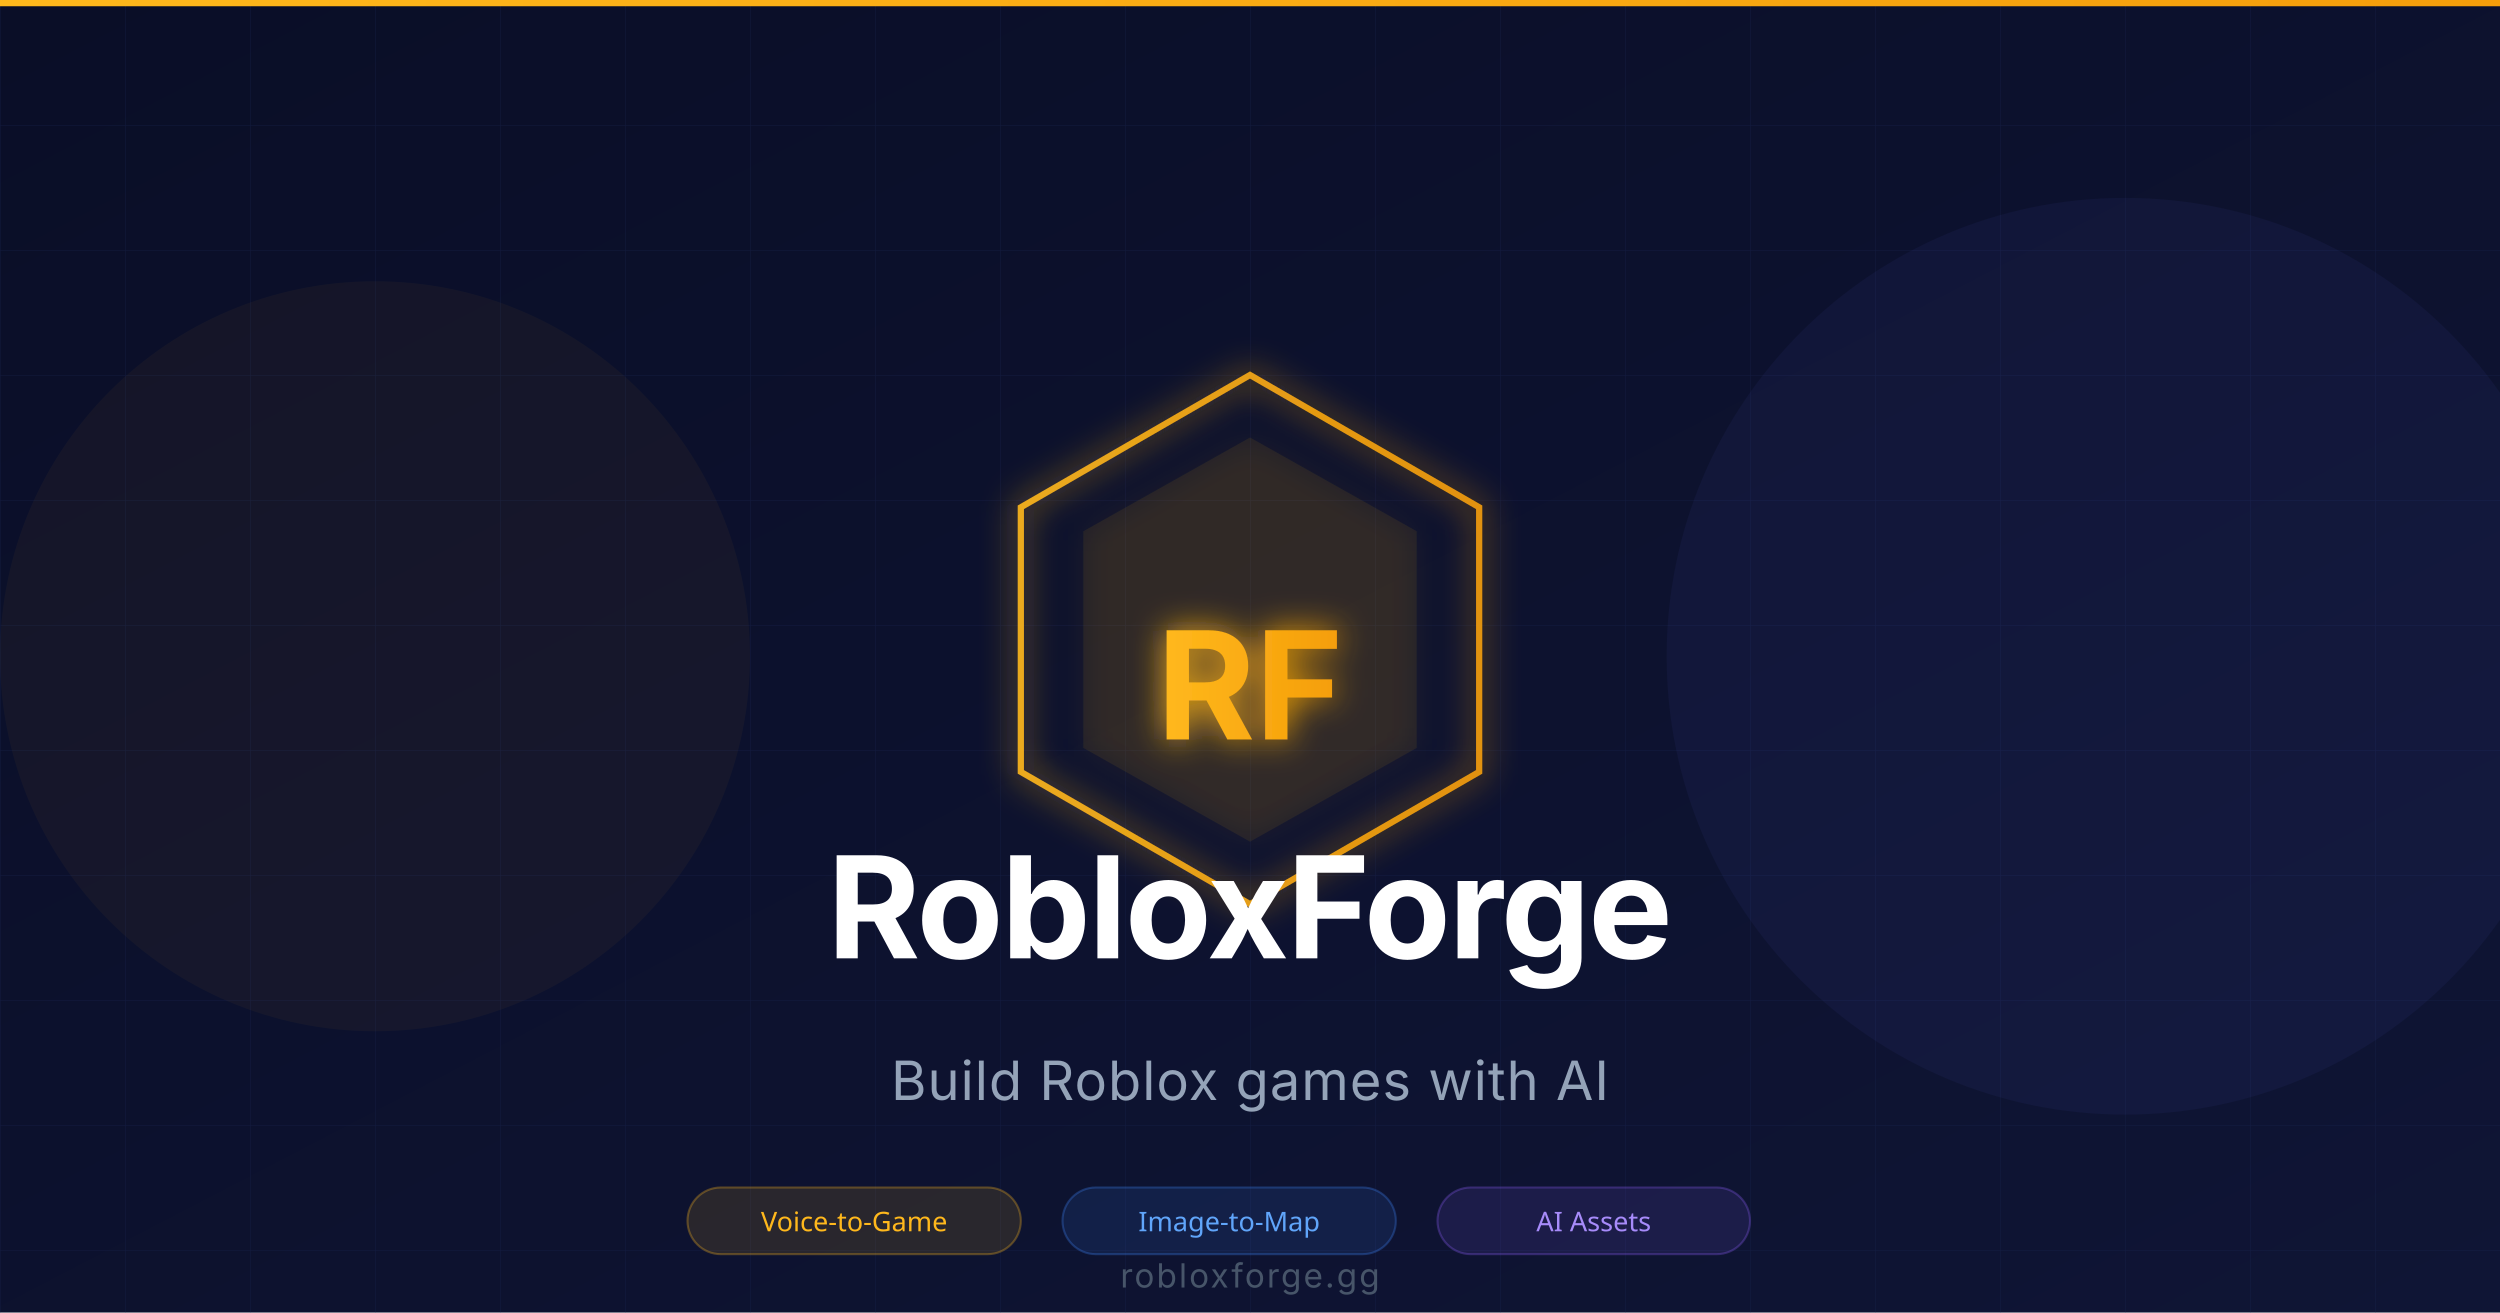
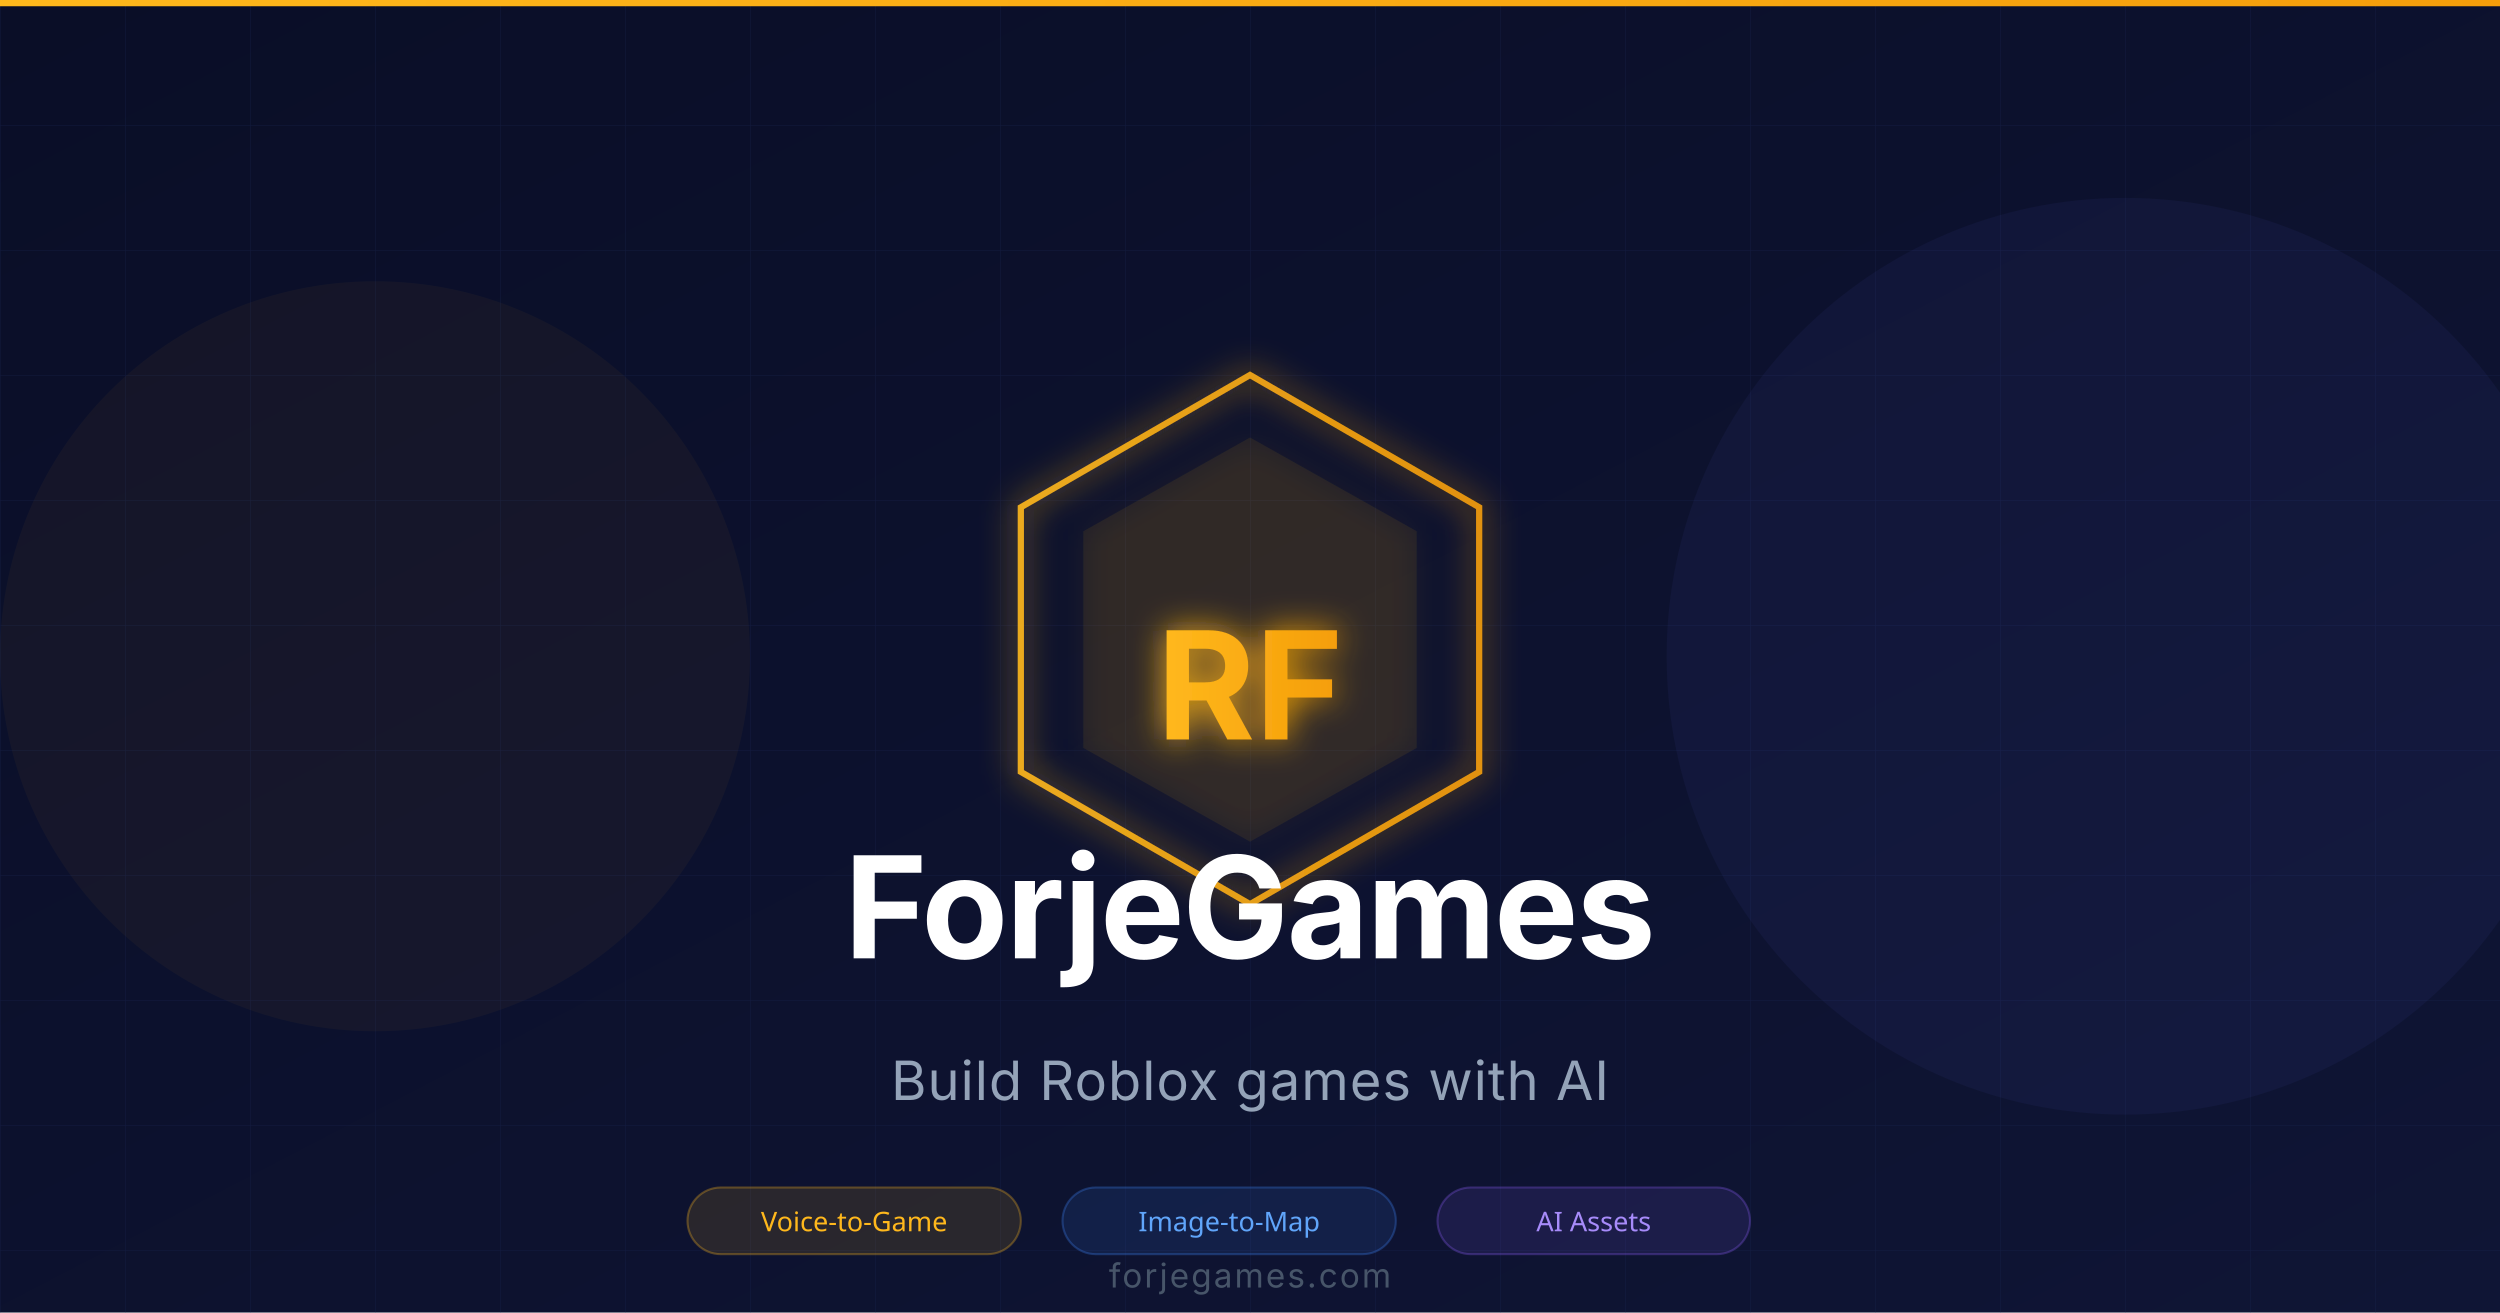
<svg xmlns="http://www.w3.org/2000/svg" width="1200" height="630" viewBox="0 0 1200 630">
  <defs>
    <linearGradient id="bg" x1="0%" y1="0%" x2="100%" y2="100%">
      <stop offset="0%" style="stop-color:#0A0E27;stop-opacity:1" />
      <stop offset="100%" style="stop-color:#0F1535;stop-opacity:1" />
    </linearGradient>
    <linearGradient id="gold" x1="0%" y1="0%" x2="100%" y2="0%">
      <stop offset="0%" style="stop-color:#FFB81C;stop-opacity:1" />
      <stop offset="100%" style="stop-color:#F59E0B;stop-opacity:1" />
    </linearGradient>
    <filter id="glow">
      <feGaussianBlur stdDeviation="8" result="blur" />
      <feMerge>
        <feMergeNode in="blur" />
        <feMergeNode in="SourceGraphic" />
      </feMerge>
    </filter>
  </defs>
  <rect width="1200" height="630" fill="url(#bg)" />
  <pattern id="grid" width="60" height="60" patternUnits="userSpaceOnUse">
    <path d="M 60 0 L 0 0 0 60" fill="none" stroke="#1E2A5A" stroke-width="0.5" />
  </pattern>
  <rect width="1200" height="630" fill="url(#grid)" opacity="0.4" />
  <rect x="0" y="0" width="1200" height="3" fill="url(#gold)" />
  <circle cx="180" cy="315" r="180" fill="#FFB81C" opacity="0.04" />
  <circle cx="1020" cy="315" r="220" fill="#6366F1" opacity="0.06" />
  <g transform="translate(490, 180)" filter="url(#glow)">
    <polygon points="110,0 220,63.5 220,190.5 110,254 0,190.5 0,63.5" fill="none" stroke="url(#gold)" stroke-width="3" opacity="0.9" />
    <polygon points="110,30 190,75 190,179 110,224 30,179 30,75" fill="#FFB81C" opacity="0.08" />
    <text x="110" y="148" font-family="system-ui, -apple-system, sans-serif" font-size="72" font-weight="700" fill="url(#gold)" text-anchor="middle" dominant-baseline="middle">RF</text>
  </g>
-   <text x="600" y="460" font-family="system-ui, -apple-system, 'Segoe UI', sans-serif" font-size="68" font-weight="700" fill="white" text-anchor="middle" letter-spacing="-1">RobloxForge</text>
+   <text x="600" y="460" font-family="system-ui, -apple-system, 'Segoe UI', sans-serif" font-size="68" font-weight="700" fill="white" text-anchor="middle" letter-spacing="-1">ForjeGames</text>
  <text x="600" y="528" font-family="system-ui, -apple-system, 'Segoe UI', sans-serif" font-size="26" font-weight="400" fill="#94A3B8" text-anchor="middle" letter-spacing="0.5">Build Roblox games with AI</text>
  <g transform="translate(330, 570)">
    <rect x="0" y="0" width="160" height="32" rx="16" fill="#FFB81C" opacity="0.12" />
    <rect x="0" y="0" width="160" height="32" rx="16" fill="none" stroke="#FFB81C" stroke-width="1" opacity="0.3" />
    <text x="80" y="21" font-family="system-ui, sans-serif" font-size="13" fill="#FFB81C" text-anchor="middle" font-weight="500">Voice-to-Game</text>
    <rect x="180" y="0" width="160" height="32" rx="16" fill="#3B82F6" opacity="0.12" />
    <rect x="180" y="0" width="160" height="32" rx="16" fill="none" stroke="#3B82F6" stroke-width="1" opacity="0.3" />
    <text x="260" y="21" font-family="system-ui, sans-serif" font-size="13" fill="#60A5FA" text-anchor="middle" font-weight="500">Image-to-Map</text>
    <rect x="360" y="0" width="150" height="32" rx="16" fill="#8B5CF6" opacity="0.12" />
    <rect x="360" y="0" width="150" height="32" rx="16" fill="none" stroke="#8B5CF6" stroke-width="1" opacity="0.3" />
    <text x="435" y="21" font-family="system-ui, sans-serif" font-size="13" fill="#A78BFA" text-anchor="middle" font-weight="500">AI Assets</text>
  </g>
-   <text x="600" y="618" font-family="system-ui, -apple-system, monospace" font-size="16" fill="#475569" text-anchor="middle" letter-spacing="1">robloxforge.gg</text>
+   <text x="600" y="618" font-family="system-ui, -apple-system, monospace" font-size="16" fill="#475569" text-anchor="middle" letter-spacing="1">forjegames.com</text>
</svg>
